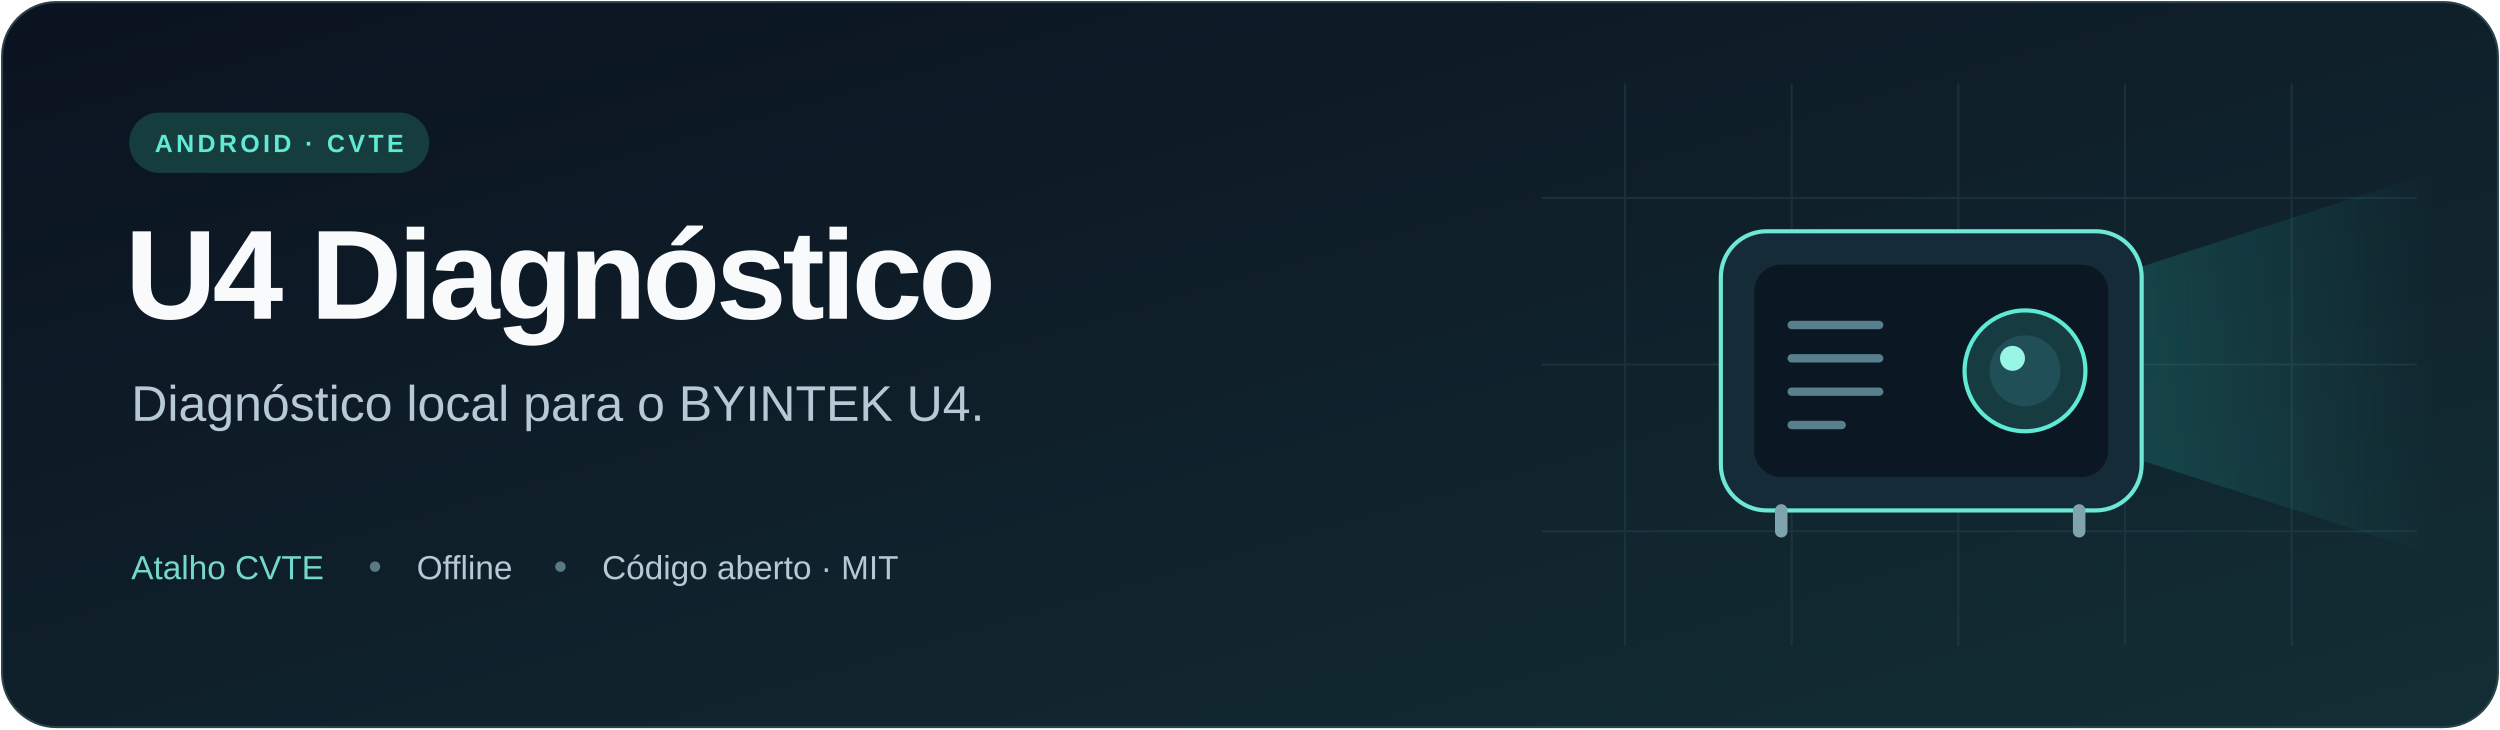
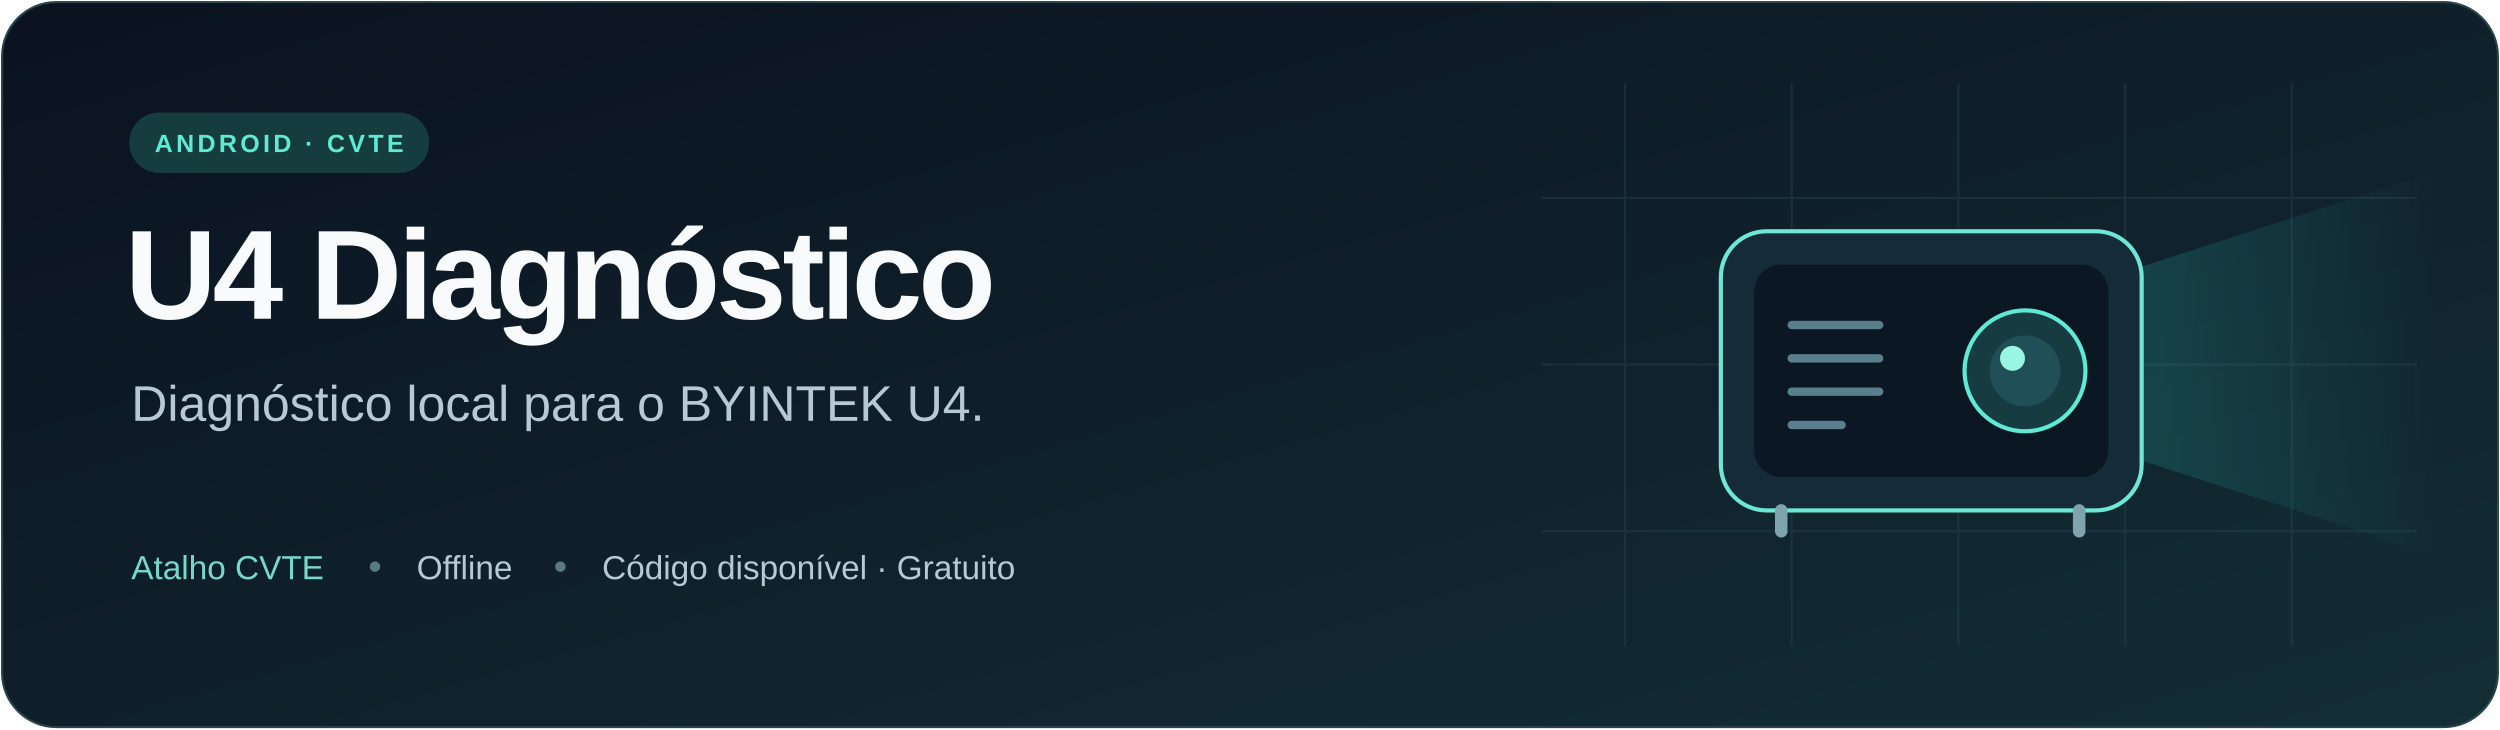
<svg xmlns="http://www.w3.org/2000/svg" width="1200" height="350" viewBox="0 0 1200 350" role="img" aria-labelledby="title description">
  <defs>
    <linearGradient id="background" x2="1" y2="1">
      <stop stop-color="#0b1220" />
      <stop offset="1" stop-color="#132e35" />
    </linearGradient>
    <linearGradient id="light" x2="1">
      <stop stop-color="#2dd4bf" stop-opacity="0.22" />
      <stop offset="1" stop-color="#2dd4bf" stop-opacity="0" />
    </linearGradient>
  </defs>
  <rect x="1" y="1" width="1198" height="348" rx="26" fill="url(#background)" stroke="#29434b" />
  <g fill="none" stroke="#24404a" opacity="0.5">
    <path d="M780 40V310M860 40V310M940 40V310M1020 40V310M1100 40V310" />
    <path d="M740 95H1160M740 175H1160M740 255H1160" />
  </g>
  <rect x="62" y="54" width="144" height="29" rx="14.5" fill="#163d3d" />
  <text x="134" y="73" text-anchor="middle" fill="#5eead4" font-size="12" font-weight="700" letter-spacing="1.6" font-family="Segoe UI,Arial,sans-serif">ANDROID · CVTE</text>
  <text x="60" y="153" fill="#f8fafc" font-size="61" font-weight="700" letter-spacing="-2" font-family="Segoe UI,Arial,sans-serif">U4 Diagnóstico</text>
  <text x="63" y="202" fill="#b7c9d5" font-size="24" font-family="Segoe UI,Arial,sans-serif">Diagnóstico local para o BYINTEK U4.</text>
  <text x="63" y="278" fill="#75d8cd" font-size="16" font-family="Segoe UI,Arial,sans-serif">Atalho CVTE</text>
  <circle cx="180" cy="272" r="2.5" fill="#597985" />
  <text x="200" y="278" fill="#b7c9d5" font-size="16" font-family="Segoe UI,Arial,sans-serif">Offline</text>
  <circle cx="269" cy="272" r="2.5" fill="#597985" />
-   <text x="289" y="278" fill="#b7c9d5" font-size="16" font-family="Segoe UI,Arial,sans-serif">Código aberto · MIT</text>
+   <text x="289" y="278" fill="#b7c9d5" font-size="16" font-family="Segoe UI,Arial,sans-serif">Código disponível · Gratuito</text>
  <path d="M997 138L1170 82V267L997 211Z" fill="url(#light)" />
  <rect x="826" y="111" width="202" height="134" rx="22" fill="#152c38" stroke="#6ee7d7" stroke-width="2" />
  <rect x="842" y="127" width="170" height="102" rx="13" fill="#0b1823" />
  <circle cx="972" cy="178" r="29" fill="#163c42" stroke="#5eead4" stroke-width="2" />
  <circle cx="972" cy="178" r="17" fill="#204f58" />
  <circle cx="966" cy="172" r="6" fill="#99f6e4" />
  <g stroke="#597f8d" stroke-width="4" stroke-linecap="round">
    <path d="M860 156H902M860 172H902M860 188H902M860 204H884" />
  </g>
  <path d="M855 245V255M998 245V255" stroke="#80a4ae" stroke-width="6" stroke-linecap="round" />
</svg>
